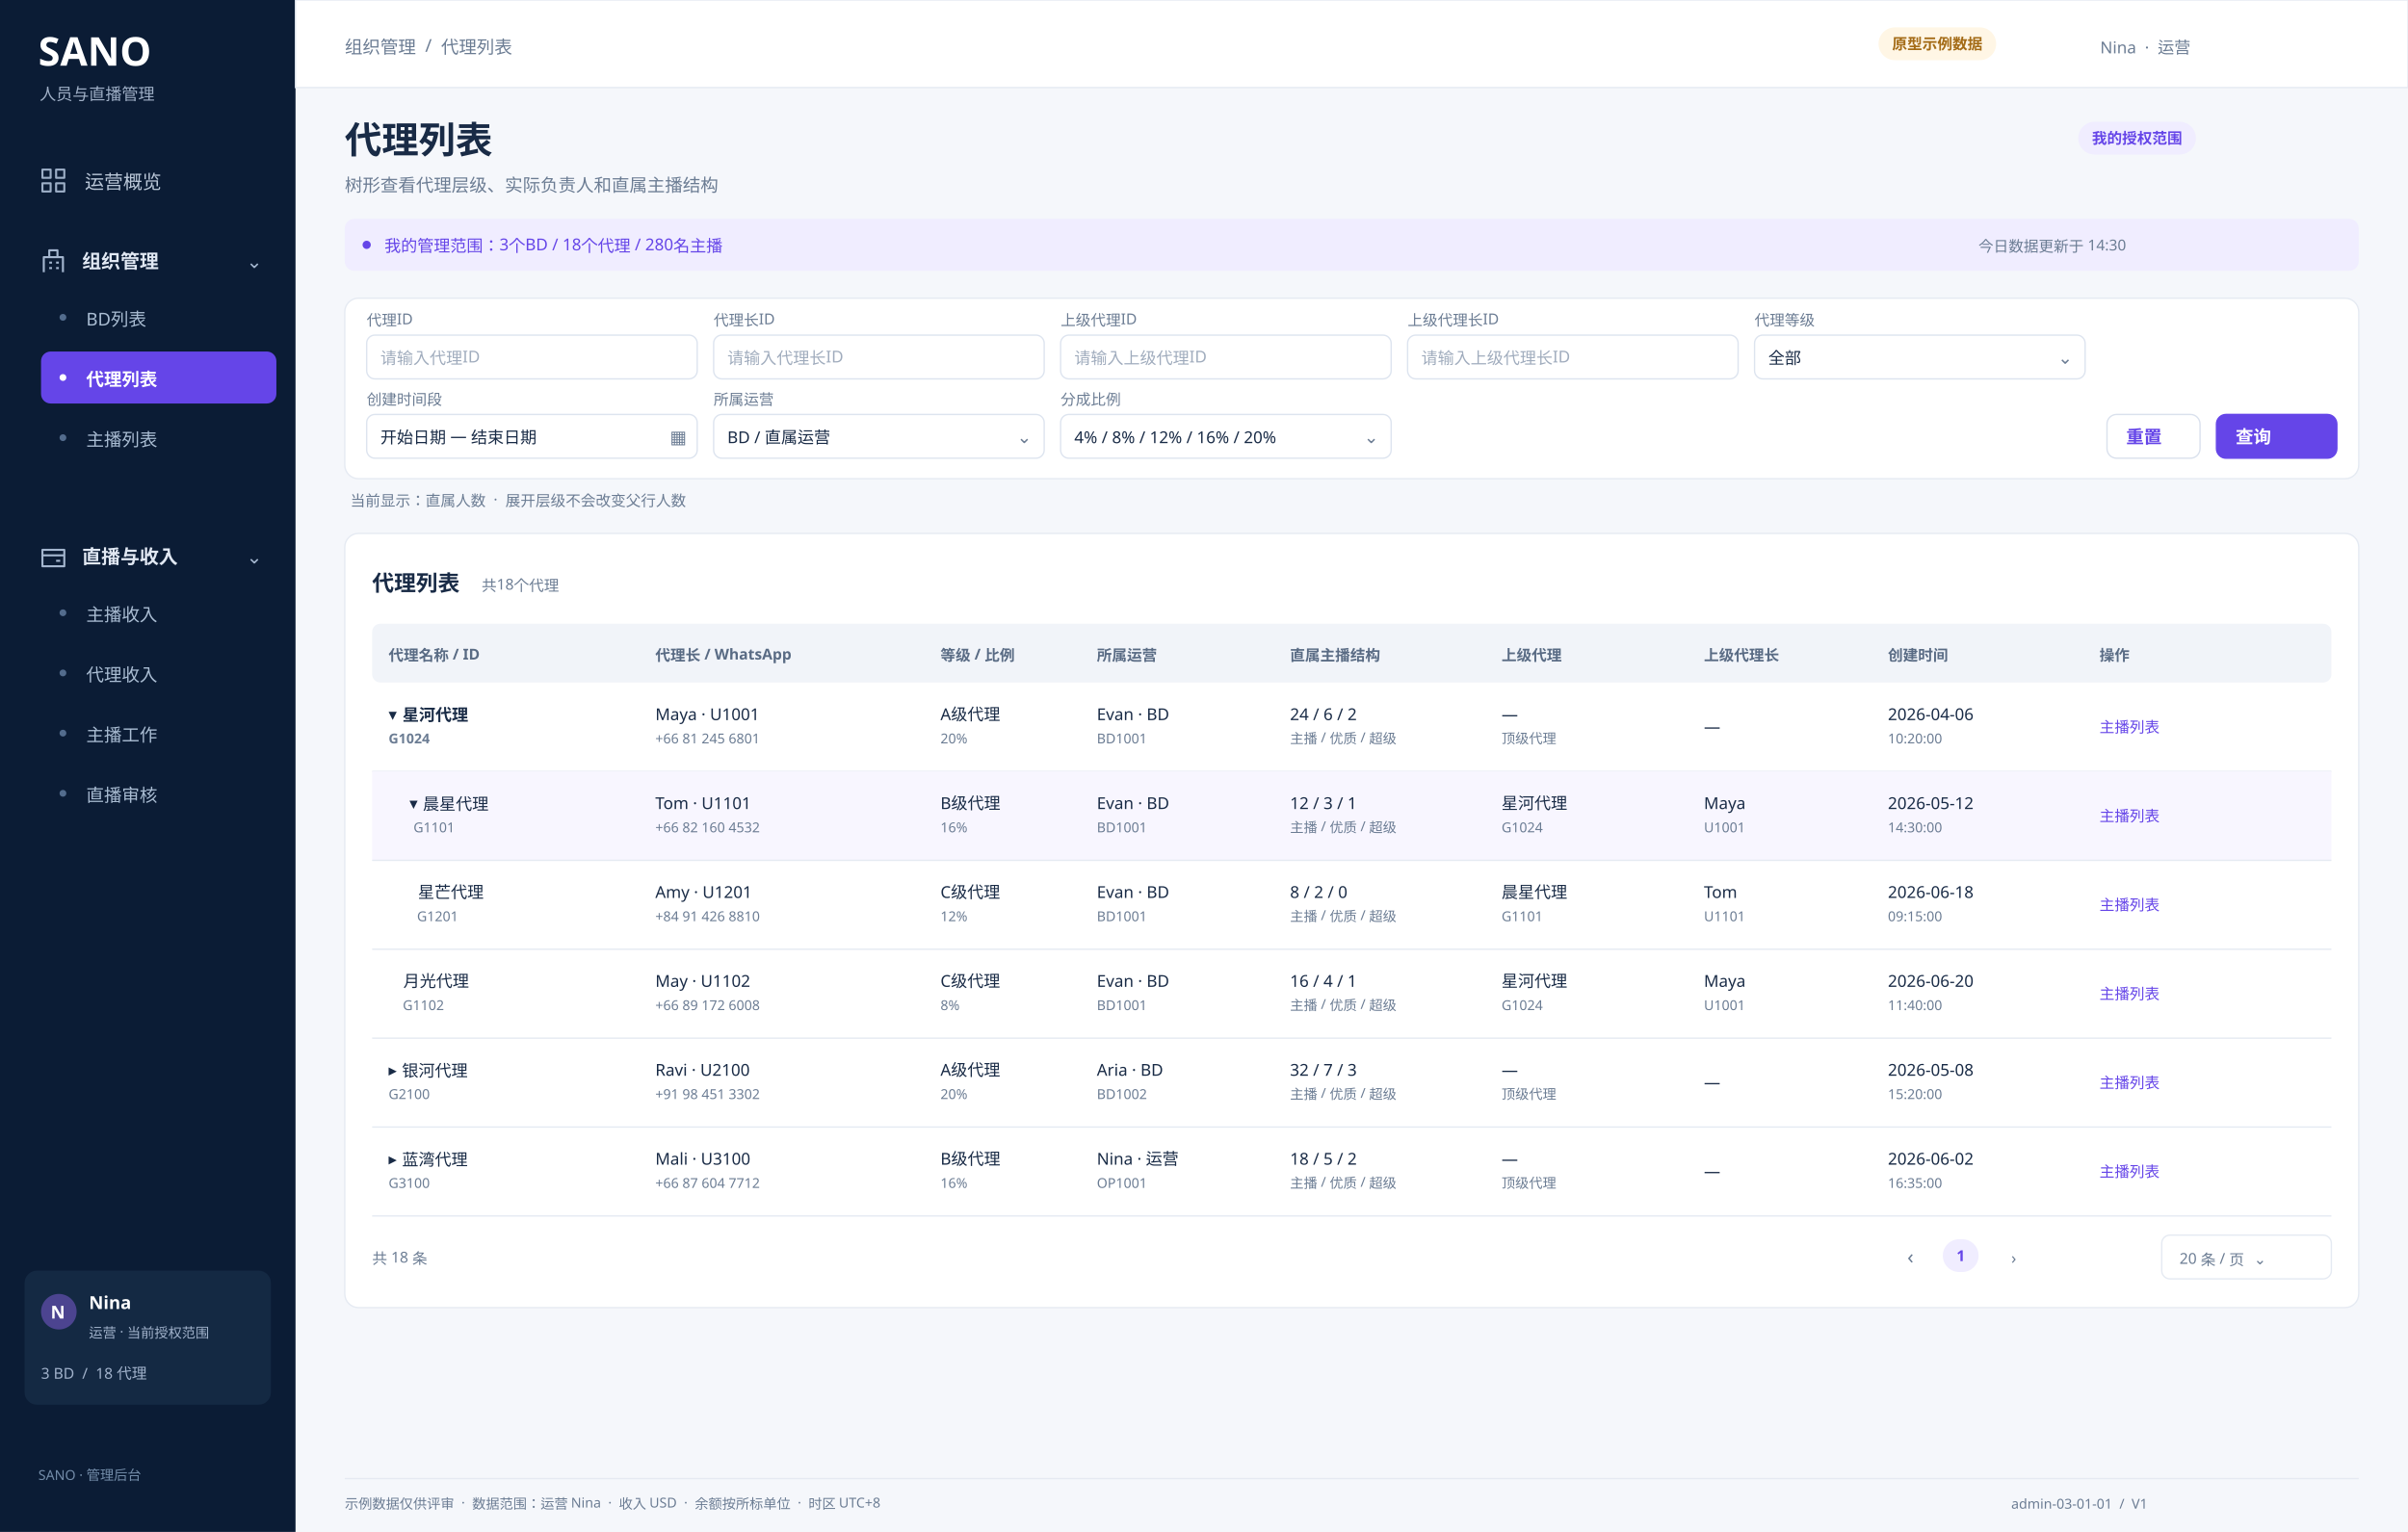
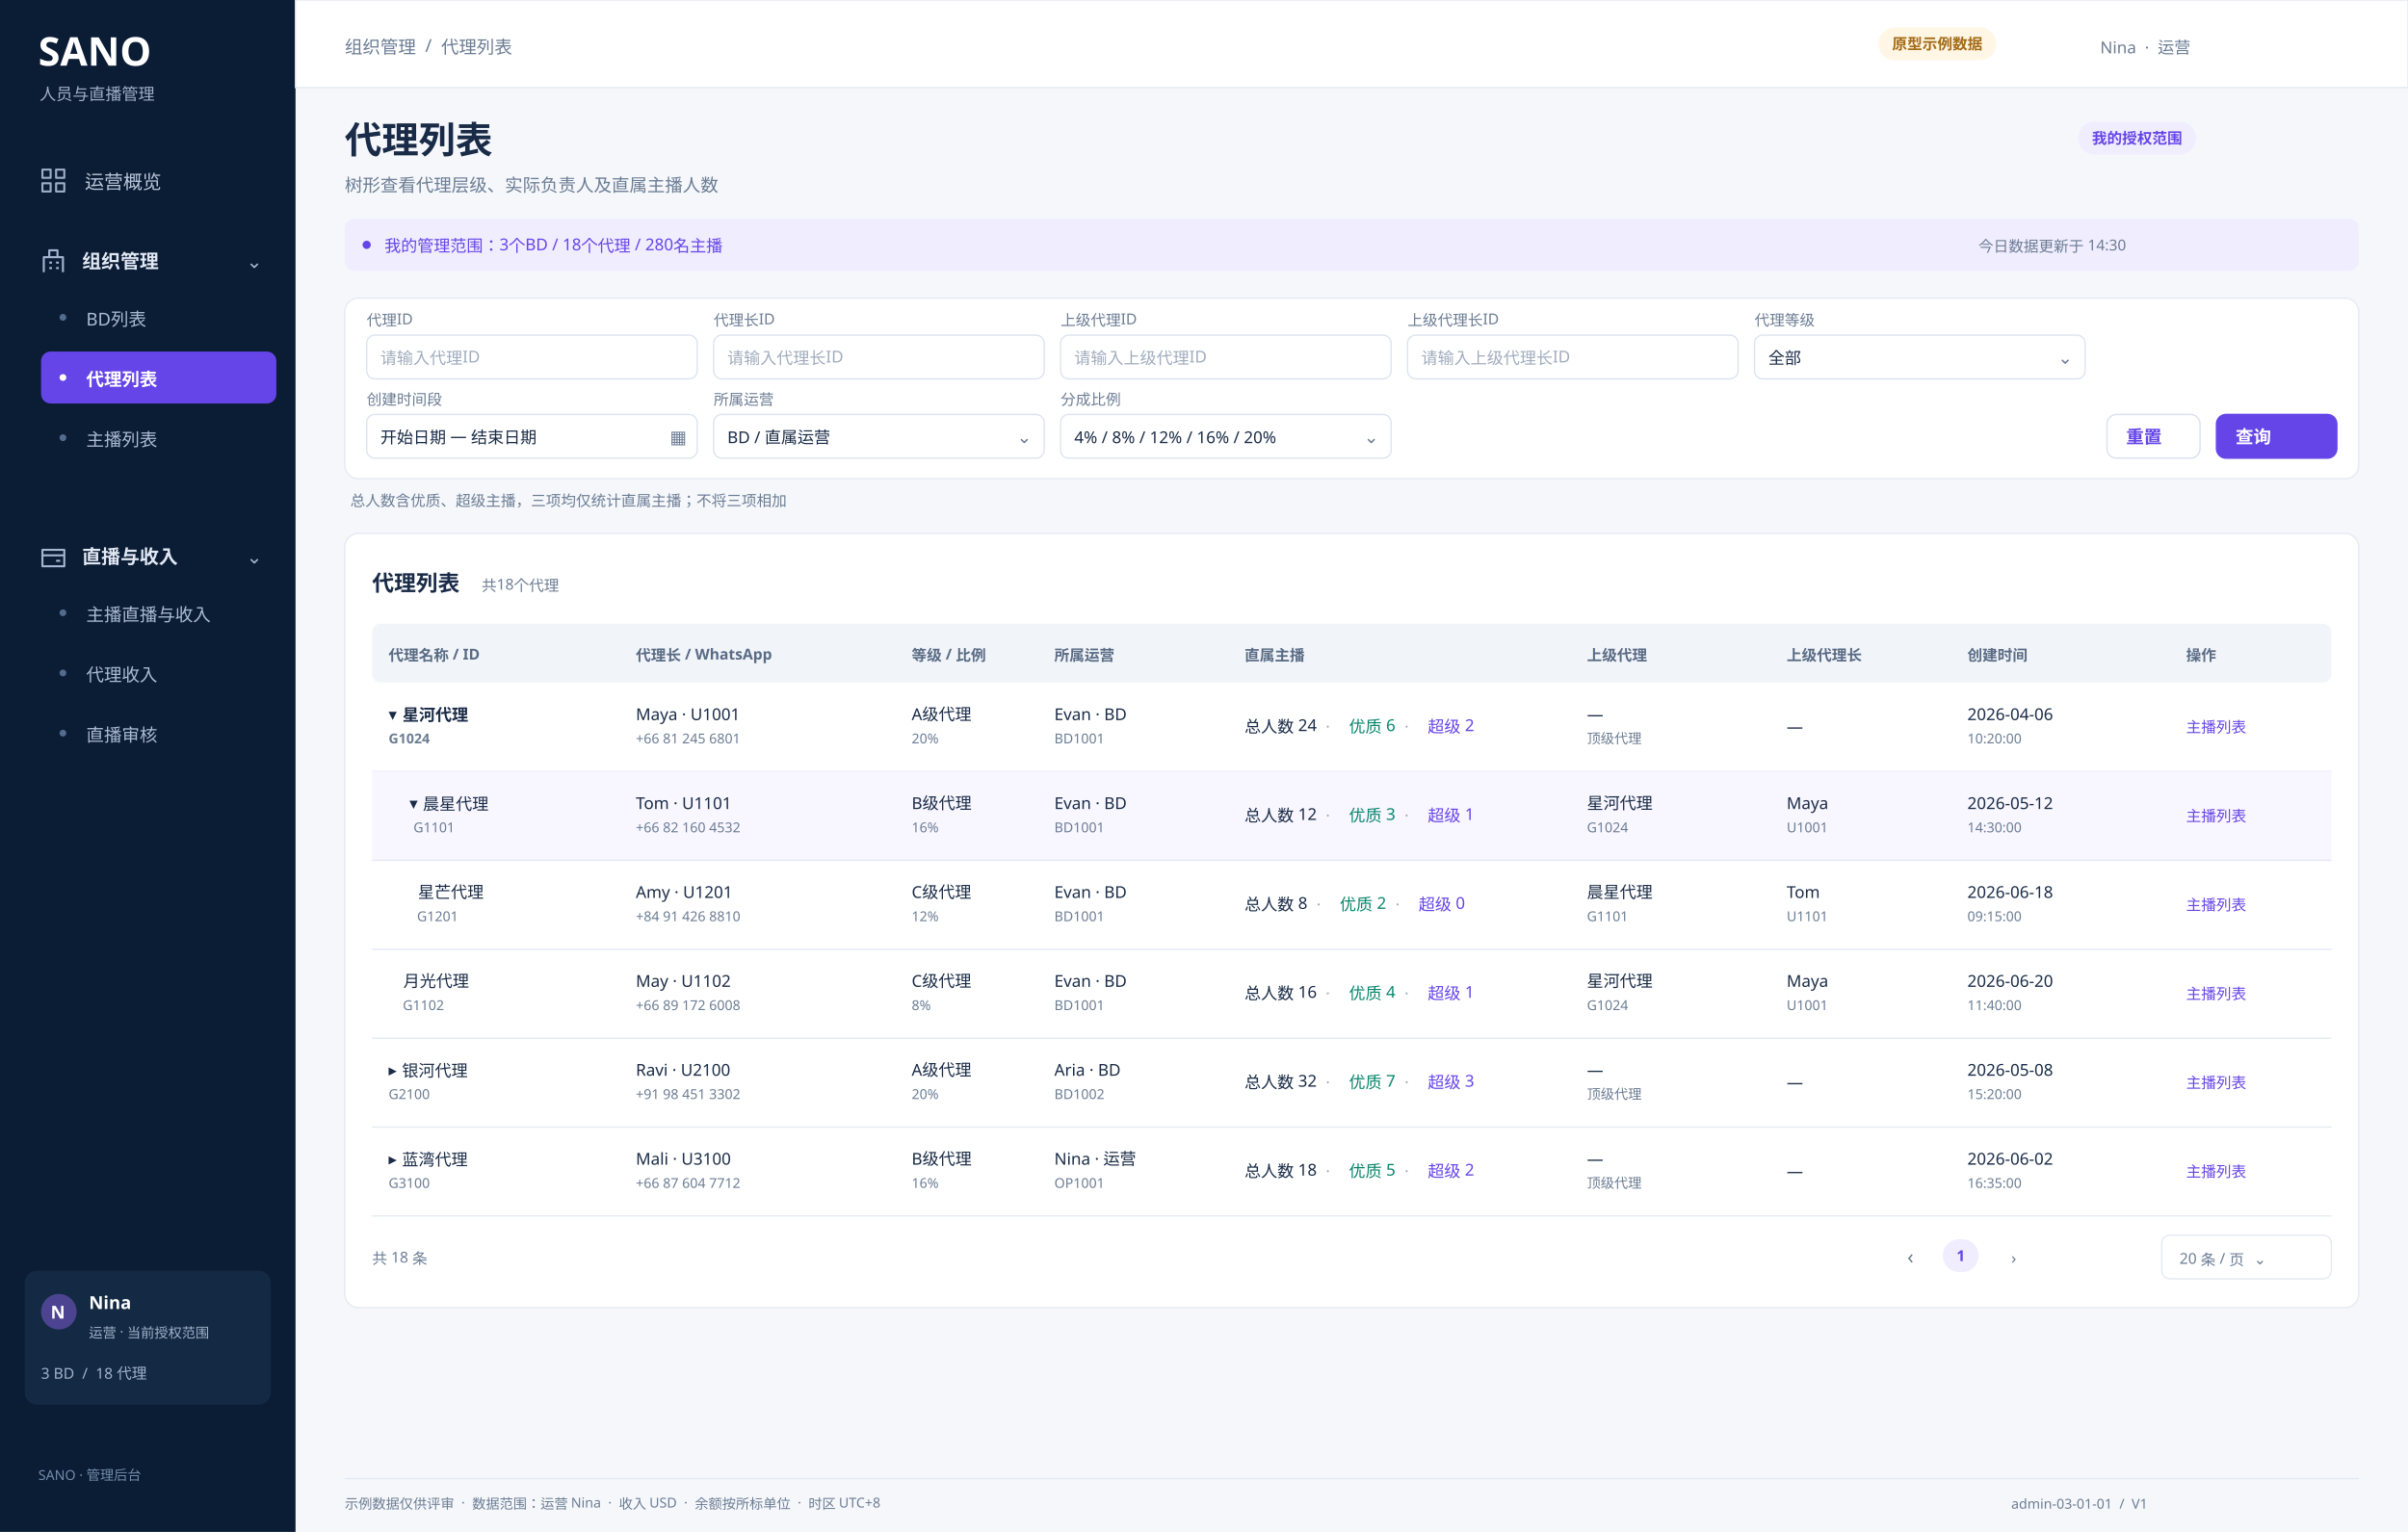
<svg xmlns="http://www.w3.org/2000/svg" width="1760" height="1120" viewBox="0 0 1760 1120">
  <style>text{font-family:"Microsoft YaHei","Segoe UI",sans-serif}a{cursor:pointer}</style>
  <rect x="0" y="0" width="1760" height="1120" rx="0" fill="#F5F7FB" stroke="none" />
  <rect x="0" y="0" width="216" height="1120" rx="0" fill="#0B1C35" stroke="none" />
  <text xml:space="preserve" x="28" y="48" font-size="29" fill="white" font-weight="750">SANO</text>
  <text xml:space="preserve" x="29" y="73" font-size="12" fill="#A0B0C7" font-weight="400">人员与直播管理</text>
  <a href="admin-01-01-01-我的运营概览.svg">
    <path d="M2 2h6v6H2z M12 2h6v6h-6z M2 12h6v6H2z M12 12h6v6h-6z" transform="translate(29,122)" fill="none" stroke="#9CAEC6" stroke-width="1.5" stroke-linejoin="round" />
    <text xml:space="preserve" x="62" y="138" font-size="14" fill="#BBC8D9" font-weight="400">运营概览</text>
  </a>
  <path d="M3 18V7h14v11 M7 7V2h6v5 M7 11h2 M12 11h2 M7 15h2 M12 15h2" transform="translate(29,181)" fill="none" stroke="#A4B6CF" stroke-width="1.5" stroke-linejoin="round" />
  <text xml:space="preserve" x="60" y="196" font-size="14" fill="#E1E8F3" font-weight="600">组织管理</text>
  <text xml:space="preserve" x="180" y="196" font-size="14" fill="#A4B6CF" font-weight="400">⌄</text>
  <a href="admin-02-01-01-BD列表.svg">
    <circle cx="46" cy="232" r="2.5" fill="#536C8D" />
    <text xml:space="preserve" x="63" y="238" font-size="13" fill="#AABDD3" font-weight="400">BD列表</text>
  </a>
  <a href="admin-03-01-01-代理树形列表.svg">
    <rect x="30" y="257" width="172" height="38" rx="7" fill="#6545E8" stroke="none" />
    <circle cx="46" cy="276" r="2.5" fill="white" />
    <text xml:space="preserve" x="63" y="282" font-size="13" fill="white" font-weight="600">代理列表</text>
  </a>
  <a href="admin-04-01-01-主播列表.svg">
    <circle cx="46" cy="320" r="2.5" fill="#536C8D" />
    <text xml:space="preserve" x="63" y="326" font-size="13" fill="#AABDD3" font-weight="400">主播列表</text>
  </a>
  <path d="M2 5h16v12H2z M2 9h16 M12 13h3" transform="translate(29,397)" fill="none" stroke="#A4B6CF" stroke-width="1.5" stroke-linejoin="round" />
  <text xml:space="preserve" x="60" y="412" font-size="14" fill="#E1E8F3" font-weight="600">直播与收入</text>
  <text xml:space="preserve" x="180" y="412" font-size="14" fill="#A4B6CF" font-weight="400">⌄</text>
-   <a href="admin-05-01-01-主播收入数据.svg">
+   <a href="admin-05-01-01-主播直播与收入.svg">
    <circle cx="46" cy="448" r="2.5" fill="#536C8D" />
-     <text xml:space="preserve" x="63" y="454" font-size="13" fill="#AABDD3" font-weight="400">主播收入</text>
+     <text xml:space="preserve" x="63" y="454" font-size="13" fill="#AABDD3" font-weight="400">主播直播与收入</text>
  </a>
  <a href="admin-06-01-01-代理收入数据.svg">
    <circle cx="46" cy="492" r="2.5" fill="#536C8D" />
    <text xml:space="preserve" x="63" y="498" font-size="13" fill="#AABDD3" font-weight="400">代理收入</text>
  </a>
-   <a href="admin-07-01-01-主播工作数据.svg">
+   <a href="admin-08-01-01-当前直播间列表.svg">
    <circle cx="46" cy="536" r="2.5" fill="#536C8D" />
-     <text xml:space="preserve" x="63" y="542" font-size="13" fill="#AABDD3" font-weight="400">主播工作</text>
-   </a>
-   <a href="admin-08-01-01-当前直播间列表.svg">
-     <circle cx="46" cy="580" r="2.5" fill="#536C8D" />
-     <text xml:space="preserve" x="63" y="586" font-size="13" fill="#AABDD3" font-weight="400">直播审核</text>
+     <text xml:space="preserve" x="63" y="542" font-size="13" fill="#AABDD3" font-weight="400">直播审核</text>
  </a>
  <rect x="18" y="929" width="180" height="98" rx="9" fill="#142943" stroke="none" />
  <circle cx="43" cy="959" r="13" fill="#4C4490" />
  <text xml:space="preserve" x="37" y="964" font-size="13" fill="white" font-weight="600">N</text>
  <text xml:space="preserve" x="65" y="957" font-size="13" fill="white" font-weight="600">Nina</text>
  <text xml:space="preserve" x="65" y="978" font-size="10" fill="#A1B2CB" font-weight="400">运营 · 当前授权范围</text>
  <text xml:space="preserve" x="30" y="1008" font-size="11" fill="#A1B2CB" font-weight="400">3 BD  /  18 代理</text>
  <text xml:space="preserve" x="28" y="1082" font-size="10" fill="#738CA9" font-weight="400">SANO · 管理后台</text>
  <rect x="216" y="0" width="1544" height="64" rx="0" fill="white" stroke="#E5EAF2" />
  <text xml:space="preserve" x="252" y="39" font-size="13" fill="#6B7C93" font-weight="400">组织管理  /  代理列表</text>
  <rect x="1373" y="20" width="86" height="24" rx="12" fill="#FFF6E5" stroke="none" />
  <text xml:space="preserve" x="1383" y="36" font-size="11" fill="#A46B16" font-weight="550">原型示例数据</text>
  <text xml:space="preserve" x="1535" y="39" font-size="12" fill="#6B7C93" font-weight="400">Nina  ·  运营</text>
  <text xml:space="preserve" x="252" y="112" font-size="27" fill="#192B46" font-weight="700">代理列表</text>
-   <text xml:space="preserve" x="252" y="140" font-size="13" fill="#6B7C93" font-weight="400">树形查看代理层级、实际负责人和直属主播结构</text>
+   <text xml:space="preserve" x="252" y="140" font-size="13" fill="#6B7C93" font-weight="400">树形查看代理层级、实际负责人及直属主播人数</text>
  <rect x="1519" y="89" width="86" height="24" rx="12" fill="#F0EDFF" stroke="none" />
  <text xml:space="preserve" x="1529" y="105" font-size="11" fill="#6545E8" font-weight="550">我的授权范围</text>
  <path d="M252 1081H1724" transform="" stroke="#E5EAF2" fill="none" />
  <text xml:space="preserve" x="252" y="1103" font-size="10" fill="#6B7C93" font-weight="400">示例数据仅供评审  ·  数据范围：运营 Nina  ·  收入 USD  ·  余额按所标单位  ·  时区 UTC+8</text>
  <text xml:space="preserve" x="1470" y="1103" font-size="10" fill="#6B7C93" font-weight="400">admin-03-01-01  /  V1</text>
  <rect x="252" y="160" width="1472" height="38" rx="7" fill="#F0EDFF" stroke="none" />
  <circle cx="268" cy="179" r="3" fill="#6545E8" />
  <text xml:space="preserve" x="281" y="184" font-size="12" fill="#6545E8" font-weight="400">我的管理范围：3个BD / 18个代理 / 280名主播</text>
  <text xml:space="preserve" x="1446" y="184" font-size="11" fill="#6B7C93" font-weight="400">今日数据更新于 14:30</text>
  <rect x="252" y="218" width="1472" height="132" rx="10" fill="white" stroke="#E5EAF2" />
  <text xml:space="preserve" x="268" y="238" font-size="11" fill="#6B7C93" font-weight="500">代理ID</text>
  <rect x="268" y="245" width="241.6" height="32" rx="6" fill="white" stroke="#DDE4EF" />
  <text xml:space="preserve" x="278" y="266" font-size="12" fill="#A0ACBD" font-weight="400">请输入代理ID</text>
  <text xml:space="preserve" x="521.6" y="238" font-size="11" fill="#6B7C93" font-weight="500">代理长ID</text>
  <rect x="521.6" y="245" width="241.6" height="32" rx="6" fill="white" stroke="#DDE4EF" />
  <text xml:space="preserve" x="531.6" y="266" font-size="12" fill="#A0ACBD" font-weight="400">请输入代理长ID</text>
  <text xml:space="preserve" x="775.2" y="238" font-size="11" fill="#6B7C93" font-weight="500">上级代理ID</text>
  <rect x="775.2" y="245" width="241.6" height="32" rx="6" fill="white" stroke="#DDE4EF" />
  <text xml:space="preserve" x="785.2" y="266" font-size="12" fill="#A0ACBD" font-weight="400">请输入上级代理ID</text>
  <text xml:space="preserve" x="1028.8" y="238" font-size="11" fill="#6B7C93" font-weight="500">上级代理长ID</text>
  <rect x="1028.8" y="245" width="241.6" height="32" rx="6" fill="white" stroke="#DDE4EF" />
  <text xml:space="preserve" x="1038.8" y="266" font-size="12" fill="#A0ACBD" font-weight="400">请输入上级代理长ID</text>
  <text xml:space="preserve" x="1282.4" y="238" font-size="11" fill="#6B7C93" font-weight="500">代理等级</text>
  <rect x="1282.4" y="245" width="241.6" height="32" rx="6" fill="white" stroke="#DDE4EF" />
  <text xml:space="preserve" x="1292.4" y="266" font-size="12" fill="#192B46" font-weight="400">全部</text>
  <text xml:space="preserve" x="1504" y="266" font-size="13" fill="#6B7C93" font-weight="400">⌄</text>
  <text xml:space="preserve" x="268" y="296" font-size="11" fill="#6B7C93" font-weight="500">创建时间段</text>
  <rect x="268" y="303" width="241.6" height="32" rx="6" fill="white" stroke="#DDE4EF" />
  <text xml:space="preserve" x="278" y="324" font-size="12" fill="#192B46" font-weight="400">开始日期 — 结束日期</text>
  <text xml:space="preserve" x="489.6" y="324" font-size="13" fill="#6B7C93" font-weight="400">▦</text>
  <text xml:space="preserve" x="521.6" y="296" font-size="11" fill="#6B7C93" font-weight="500">所属运营</text>
  <rect x="521.6" y="303" width="241.6" height="32" rx="6" fill="white" stroke="#DDE4EF" />
  <text xml:space="preserve" x="531.6" y="324" font-size="12" fill="#192B46" font-weight="400">BD / 直属运营</text>
  <text xml:space="preserve" x="743.2" y="324" font-size="13" fill="#6B7C93" font-weight="400">⌄</text>
  <text xml:space="preserve" x="775.2" y="296" font-size="11" fill="#6B7C93" font-weight="500">分成比例</text>
  <rect x="775.2" y="303" width="241.6" height="32" rx="6" fill="white" stroke="#DDE4EF" />
  <text xml:space="preserve" x="785.2" y="324" font-size="12" fill="#192B46" font-weight="400">4% / 8% / 12% / 16% / 20%</text>
  <text xml:space="preserve" x="996.8" y="324" font-size="13" fill="#6B7C93" font-weight="400">⌄</text>
  <rect x="1540" y="303" width="68" height="32" rx="7" fill="white" stroke="#DAE1ED" />
  <text xml:space="preserve" x="1554" y="324" font-size="13" fill="#6545E8" font-weight="550">重置</text>
  <rect x="1620" y="303" width="88" height="32" rx="7" fill="#6545E8" stroke="#6545E8" />
  <text xml:space="preserve" x="1634" y="324" font-size="13" fill="white" font-weight="550">查询</text>
-   <text xml:space="preserve" x="256" y="370" font-size="11" fill="#6B7C93" font-weight="400">当前显示：直属人数  ·  展开层级不会改变父行人数</text>
+   <text xml:space="preserve" x="256" y="370" font-size="11" fill="#6B7C93" font-weight="400">总人数含优质、超级主播，三项均仅统计直属主播；不将三项相加</text>
  <rect x="252" y="390" width="1472" height="566" rx="10" fill="white" stroke="#E5EAF2" />
  <text xml:space="preserve" x="272" y="432" font-size="16" fill="#192B46" font-weight="650">代理列表</text>
  <text xml:space="preserve" x="352" y="432" font-size="11" fill="#6B7C93" font-weight="400">共18个代理</text>
  <rect x="272" y="456" width="1432" height="43" rx="6" fill="#F1F4F9" stroke="none" />
  <text xml:space="preserve" x="284" y="483" font-size="11" fill="#596B84" font-weight="600">代理名称 / ID</text>
-   <text xml:space="preserve" x="478.967" y="483" font-size="11" fill="#596B84" font-weight="600">代理长 / WhatsApp</text>
-   <text xml:space="preserve" x="687.38" y="483" font-size="11" fill="#596B84" font-weight="600">等级 / 比例</text>
-   <text xml:space="preserve" x="801.671" y="483" font-size="11" fill="#596B84" font-weight="600">所属运营</text>
-   <text xml:space="preserve" x="942.854" y="483" font-size="11" fill="#596B84" font-weight="600">直属主播结构</text>
-   <text xml:space="preserve" x="1097.484" y="483" font-size="11" fill="#596B84" font-weight="600">上级代理</text>
-   <text xml:space="preserve" x="1245.39" y="483" font-size="11" fill="#596B84" font-weight="600">上级代理长</text>
-   <text xml:space="preserve" x="1379.85" y="483" font-size="11" fill="#596B84" font-weight="600">创建时间</text>
-   <text xml:space="preserve" x="1534.479" y="483" font-size="11" fill="#596B84" font-weight="600">操作</text>
+   <text xml:space="preserve" x="464.738" y="483" font-size="11" fill="#596B84" font-weight="600">代理长 / WhatsApp</text>
+   <text xml:space="preserve" x="666.33" y="483" font-size="11" fill="#596B84" font-weight="600">等级 / 比例</text>
+   <text xml:space="preserve" x="770.602" y="483" font-size="11" fill="#596B84" font-weight="600">所属运营</text>
+   <text xml:space="preserve" x="909.631" y="483" font-size="11" fill="#596B84" font-weight="600">直属主播</text>
+   <text xml:space="preserve" x="1159.883" y="483" font-size="11" fill="#596B84" font-weight="600">上级代理</text>
+   <text xml:space="preserve" x="1305.864" y="483" font-size="11" fill="#596B84" font-weight="600">上级代理长</text>
+   <text xml:space="preserve" x="1437.942" y="483" font-size="11" fill="#596B84" font-weight="600">创建时间</text>
+   <text xml:space="preserve" x="1597.825" y="483" font-size="11" fill="#596B84" font-weight="600">操作</text>
  <path d="M272 564H1704" transform="" stroke="#E5EAF2" fill="none" />
  <a href="admin-06-01-01-代理收入数据.svg">
    <text xml:space="preserve" x="284" y="526.5" font-size="12" fill="#192B46" font-weight="600">▾ 星河代理</text>
    <text xml:space="preserve" x="284" y="543.5" font-size="10" fill="#6B7C93" font-weight="600">G1024</text>
  </a>
-   <text xml:space="preserve" x="478.967" y="526.5" font-size="12" fill="#192B46" font-weight="400">Maya · U1001</text>
-   <text xml:space="preserve" x="478.967" y="543.5" font-size="10" fill="#6B7C93" font-weight="400">+66 81 245 6801</text>
-   <text xml:space="preserve" x="687.38" y="526.5" font-size="12" fill="#192B46" font-weight="400">A级代理</text>
-   <text xml:space="preserve" x="687.38" y="543.5" font-size="10" fill="#6B7C93" font-weight="400">20%</text>
-   <text xml:space="preserve" x="801.671" y="526.5" font-size="12" fill="#192B46" font-weight="400">Evan · BD</text>
-   <text xml:space="preserve" x="801.671" y="543.5" font-size="10" fill="#6B7C93" font-weight="400">BD1001</text>
-   <text xml:space="preserve" x="942.854" y="526.5" font-size="12" fill="#192B46" font-weight="400">24 / 6 / 2</text>
-   <text xml:space="preserve" x="942.854" y="543.5" font-size="10" fill="#6B7C93" font-weight="400">主播 / 优质 / 超级</text>
-   <text xml:space="preserve" x="1097.484" y="526.5" font-size="12" fill="#192B46" font-weight="400">—</text>
-   <text xml:space="preserve" x="1097.484" y="543.5" font-size="10" fill="#6B7C93" font-weight="400">顶级代理</text>
-   <text xml:space="preserve" x="1245.39" y="535.5" font-size="12" fill="#192B46" font-weight="400">—</text>
-   <text xml:space="preserve" x="1379.85" y="526.5" font-size="12" fill="#192B46" font-weight="400">2026-04-06</text>
-   <text xml:space="preserve" x="1379.85" y="543.5" font-size="10" fill="#6B7C93" font-weight="400">10:20:00</text>
-   <a href="admin-04-01-01-主播列表.svg">
-     <text xml:space="preserve" x="1534.479" y="535.5" font-size="11" fill="#6545E8" font-weight="400">主播列表</text>
+   <text xml:space="preserve" x="464.738" y="526.5" font-size="12" fill="#192B46" font-weight="400">Maya · U1001</text>
+   <text xml:space="preserve" x="464.738" y="543.5" font-size="10" fill="#6B7C93" font-weight="400">+66 81 245 6801</text>
+   <text xml:space="preserve" x="666.33" y="526.5" font-size="12" fill="#192B46" font-weight="400">A级代理</text>
+   <text xml:space="preserve" x="666.33" y="543.5" font-size="10" fill="#6B7C93" font-weight="400">20%</text>
+   <text xml:space="preserve" x="770.602" y="526.5" font-size="12" fill="#192B46" font-weight="400">Evan · BD</text>
+   <text xml:space="preserve" x="770.602" y="543.5" font-size="10" fill="#6B7C93" font-weight="400">BD1001</text>
+   <text xml:space="preserve" x="909.631" y="535.5" font-size="12" fill="#192B46" font-weight="400">总人数 24</text>
+   <text xml:space="preserve" x="965.791" y="535.5" font-size="12" fill="#A2ADBD" font-weight="400"> · </text>
+   <text xml:space="preserve" x="985.951" y="535.5" font-size="12" fill="#07866C" font-weight="400">优质 6</text>
+   <text xml:space="preserve" x="1023.391" y="535.5" font-size="12" fill="#A2ADBD" font-weight="400"> · </text>
+   <text xml:space="preserve" x="1043.551" y="535.5" font-size="12" fill="#6545E8" font-weight="400">超级 2</text>
+   <text xml:space="preserve" x="1159.883" y="526.5" font-size="12" fill="#192B46" font-weight="400">—</text>
+   <text xml:space="preserve" x="1159.883" y="543.5" font-size="10" fill="#6B7C93" font-weight="400">顶级代理</text>
+   <text xml:space="preserve" x="1305.864" y="535.5" font-size="12" fill="#192B46" font-weight="400">—</text>
+   <text xml:space="preserve" x="1437.942" y="526.5" font-size="12" fill="#192B46" font-weight="400">2026-04-06</text>
+   <text xml:space="preserve" x="1437.942" y="543.5" font-size="10" fill="#6B7C93" font-weight="400">10:20:00</text>
+   <a href="admin-04-01-01-主播列表.svg">
+     <text xml:space="preserve" x="1597.825" y="535.5" font-size="11" fill="#6545E8" font-weight="400">主播列表</text>
  </a>
  <rect x="272" y="564" width="1432" height="65" rx="0" fill="#F8F6FF" stroke="none" />
  <path d="M272 629H1704" transform="" stroke="#E5EAF2" fill="none" />
  <a href="admin-06-01-01-代理收入数据.svg">
    <text xml:space="preserve" x="284" y="591.5" font-size="12" fill="#192B46" font-weight="400">    ▾ 晨星代理</text>
    <text xml:space="preserve" x="284" y="608.5" font-size="10" fill="#6B7C93" font-weight="400">       G1101</text>
  </a>
-   <text xml:space="preserve" x="478.967" y="591.5" font-size="12" fill="#192B46" font-weight="400">Tom · U1101</text>
-   <text xml:space="preserve" x="478.967" y="608.5" font-size="10" fill="#6B7C93" font-weight="400">+66 82 160 4532</text>
-   <text xml:space="preserve" x="687.38" y="591.5" font-size="12" fill="#192B46" font-weight="400">B级代理</text>
-   <text xml:space="preserve" x="687.38" y="608.5" font-size="10" fill="#6B7C93" font-weight="400">16%</text>
-   <text xml:space="preserve" x="801.671" y="591.5" font-size="12" fill="#192B46" font-weight="400">Evan · BD</text>
-   <text xml:space="preserve" x="801.671" y="608.5" font-size="10" fill="#6B7C93" font-weight="400">BD1001</text>
-   <text xml:space="preserve" x="942.854" y="591.5" font-size="12" fill="#192B46" font-weight="400">12 / 3 / 1</text>
-   <text xml:space="preserve" x="942.854" y="608.5" font-size="10" fill="#6B7C93" font-weight="400">主播 / 优质 / 超级</text>
-   <text xml:space="preserve" x="1097.484" y="591.5" font-size="12" fill="#192B46" font-weight="400">星河代理</text>
-   <text xml:space="preserve" x="1097.484" y="608.5" font-size="10" fill="#6B7C93" font-weight="400">G1024</text>
-   <text xml:space="preserve" x="1245.39" y="591.5" font-size="12" fill="#192B46" font-weight="400">Maya</text>
-   <text xml:space="preserve" x="1245.39" y="608.5" font-size="10" fill="#6B7C93" font-weight="400">U1001</text>
-   <text xml:space="preserve" x="1379.85" y="591.5" font-size="12" fill="#192B46" font-weight="400">2026-05-12</text>
-   <text xml:space="preserve" x="1379.85" y="608.5" font-size="10" fill="#6B7C93" font-weight="400">14:30:00</text>
-   <a href="admin-04-01-01-主播列表.svg">
-     <text xml:space="preserve" x="1534.479" y="600.5" font-size="11" fill="#6545E8" font-weight="400">主播列表</text>
+   <text xml:space="preserve" x="464.738" y="591.5" font-size="12" fill="#192B46" font-weight="400">Tom · U1101</text>
+   <text xml:space="preserve" x="464.738" y="608.5" font-size="10" fill="#6B7C93" font-weight="400">+66 82 160 4532</text>
+   <text xml:space="preserve" x="666.33" y="591.5" font-size="12" fill="#192B46" font-weight="400">B级代理</text>
+   <text xml:space="preserve" x="666.33" y="608.5" font-size="10" fill="#6B7C93" font-weight="400">16%</text>
+   <text xml:space="preserve" x="770.602" y="591.5" font-size="12" fill="#192B46" font-weight="400">Evan · BD</text>
+   <text xml:space="preserve" x="770.602" y="608.5" font-size="10" fill="#6B7C93" font-weight="400">BD1001</text>
+   <text xml:space="preserve" x="909.631" y="600.5" font-size="12" fill="#192B46" font-weight="400">总人数 12</text>
+   <text xml:space="preserve" x="965.791" y="600.5" font-size="12" fill="#A2ADBD" font-weight="400"> · </text>
+   <text xml:space="preserve" x="985.951" y="600.5" font-size="12" fill="#07866C" font-weight="400">优质 3</text>
+   <text xml:space="preserve" x="1023.391" y="600.5" font-size="12" fill="#A2ADBD" font-weight="400"> · </text>
+   <text xml:space="preserve" x="1043.551" y="600.5" font-size="12" fill="#6545E8" font-weight="400">超级 1</text>
+   <text xml:space="preserve" x="1159.883" y="591.5" font-size="12" fill="#192B46" font-weight="400">星河代理</text>
+   <text xml:space="preserve" x="1159.883" y="608.5" font-size="10" fill="#6B7C93" font-weight="400">G1024</text>
+   <text xml:space="preserve" x="1305.864" y="591.5" font-size="12" fill="#192B46" font-weight="400">Maya</text>
+   <text xml:space="preserve" x="1305.864" y="608.5" font-size="10" fill="#6B7C93" font-weight="400">U1001</text>
+   <text xml:space="preserve" x="1437.942" y="591.5" font-size="12" fill="#192B46" font-weight="400">2026-05-12</text>
+   <text xml:space="preserve" x="1437.942" y="608.5" font-size="10" fill="#6B7C93" font-weight="400">14:30:00</text>
+   <a href="admin-04-01-01-主播列表.svg">
+     <text xml:space="preserve" x="1597.825" y="600.5" font-size="11" fill="#6545E8" font-weight="400">主播列表</text>
  </a>
  <path d="M272 694H1704" transform="" stroke="#E5EAF2" fill="none" />
  <a href="admin-06-01-01-代理收入数据.svg">
    <text xml:space="preserve" x="284" y="656.5" font-size="12" fill="#192B46" font-weight="400">        星芒代理</text>
    <text xml:space="preserve" x="284" y="673.5" font-size="10" fill="#6B7C93" font-weight="400">        G1201</text>
  </a>
-   <text xml:space="preserve" x="478.967" y="656.5" font-size="12" fill="#192B46" font-weight="400">Amy · U1201</text>
-   <text xml:space="preserve" x="478.967" y="673.5" font-size="10" fill="#6B7C93" font-weight="400">+84 91 426 8810</text>
-   <text xml:space="preserve" x="687.38" y="656.5" font-size="12" fill="#192B46" font-weight="400">C级代理</text>
-   <text xml:space="preserve" x="687.38" y="673.5" font-size="10" fill="#6B7C93" font-weight="400">12%</text>
-   <text xml:space="preserve" x="801.671" y="656.5" font-size="12" fill="#192B46" font-weight="400">Evan · BD</text>
-   <text xml:space="preserve" x="801.671" y="673.5" font-size="10" fill="#6B7C93" font-weight="400">BD1001</text>
-   <text xml:space="preserve" x="942.854" y="656.5" font-size="12" fill="#192B46" font-weight="400">8 / 2 / 0</text>
-   <text xml:space="preserve" x="942.854" y="673.5" font-size="10" fill="#6B7C93" font-weight="400">主播 / 优质 / 超级</text>
-   <text xml:space="preserve" x="1097.484" y="656.5" font-size="12" fill="#192B46" font-weight="400">晨星代理</text>
-   <text xml:space="preserve" x="1097.484" y="673.5" font-size="10" fill="#6B7C93" font-weight="400">G1101</text>
-   <text xml:space="preserve" x="1245.39" y="656.5" font-size="12" fill="#192B46" font-weight="400">Tom</text>
-   <text xml:space="preserve" x="1245.39" y="673.5" font-size="10" fill="#6B7C93" font-weight="400">U1101</text>
-   <text xml:space="preserve" x="1379.85" y="656.5" font-size="12" fill="#192B46" font-weight="400">2026-06-18</text>
-   <text xml:space="preserve" x="1379.85" y="673.5" font-size="10" fill="#6B7C93" font-weight="400">09:15:00</text>
-   <a href="admin-04-01-01-主播列表.svg">
-     <text xml:space="preserve" x="1534.479" y="665.5" font-size="11" fill="#6545E8" font-weight="400">主播列表</text>
+   <text xml:space="preserve" x="464.738" y="656.5" font-size="12" fill="#192B46" font-weight="400">Amy · U1201</text>
+   <text xml:space="preserve" x="464.738" y="673.5" font-size="10" fill="#6B7C93" font-weight="400">+84 91 426 8810</text>
+   <text xml:space="preserve" x="666.33" y="656.5" font-size="12" fill="#192B46" font-weight="400">C级代理</text>
+   <text xml:space="preserve" x="666.33" y="673.5" font-size="10" fill="#6B7C93" font-weight="400">12%</text>
+   <text xml:space="preserve" x="770.602" y="656.5" font-size="12" fill="#192B46" font-weight="400">Evan · BD</text>
+   <text xml:space="preserve" x="770.602" y="673.5" font-size="10" fill="#6B7C93" font-weight="400">BD1001</text>
+   <text xml:space="preserve" x="909.631" y="665.5" font-size="12" fill="#192B46" font-weight="400">总人数 8</text>
+   <text xml:space="preserve" x="959.071" y="665.5" font-size="12" fill="#A2ADBD" font-weight="400"> · </text>
+   <text xml:space="preserve" x="979.231" y="665.5" font-size="12" fill="#07866C" font-weight="400">优质 2</text>
+   <text xml:space="preserve" x="1016.671" y="665.5" font-size="12" fill="#A2ADBD" font-weight="400"> · </text>
+   <text xml:space="preserve" x="1036.831" y="665.5" font-size="12" fill="#6545E8" font-weight="400">超级 0</text>
+   <text xml:space="preserve" x="1159.883" y="656.5" font-size="12" fill="#192B46" font-weight="400">晨星代理</text>
+   <text xml:space="preserve" x="1159.883" y="673.5" font-size="10" fill="#6B7C93" font-weight="400">G1101</text>
+   <text xml:space="preserve" x="1305.864" y="656.5" font-size="12" fill="#192B46" font-weight="400">Tom</text>
+   <text xml:space="preserve" x="1305.864" y="673.5" font-size="10" fill="#6B7C93" font-weight="400">U1101</text>
+   <text xml:space="preserve" x="1437.942" y="656.5" font-size="12" fill="#192B46" font-weight="400">2026-06-18</text>
+   <text xml:space="preserve" x="1437.942" y="673.5" font-size="10" fill="#6B7C93" font-weight="400">09:15:00</text>
+   <a href="admin-04-01-01-主播列表.svg">
+     <text xml:space="preserve" x="1597.825" y="665.5" font-size="11" fill="#6545E8" font-weight="400">主播列表</text>
  </a>
  <path d="M272 759H1704" transform="" stroke="#E5EAF2" fill="none" />
  <a href="admin-06-01-01-代理收入数据.svg">
    <text xml:space="preserve" x="284" y="721.5" font-size="12" fill="#192B46" font-weight="400">    月光代理</text>
    <text xml:space="preserve" x="284" y="738.5" font-size="10" fill="#6B7C93" font-weight="400">    G1102</text>
  </a>
-   <text xml:space="preserve" x="478.967" y="721.5" font-size="12" fill="#192B46" font-weight="400">May · U1102</text>
-   <text xml:space="preserve" x="478.967" y="738.5" font-size="10" fill="#6B7C93" font-weight="400">+66 89 172 6008</text>
-   <text xml:space="preserve" x="687.38" y="721.5" font-size="12" fill="#192B46" font-weight="400">C级代理</text>
-   <text xml:space="preserve" x="687.38" y="738.5" font-size="10" fill="#6B7C93" font-weight="400">8%</text>
-   <text xml:space="preserve" x="801.671" y="721.5" font-size="12" fill="#192B46" font-weight="400">Evan · BD</text>
-   <text xml:space="preserve" x="801.671" y="738.5" font-size="10" fill="#6B7C93" font-weight="400">BD1001</text>
-   <text xml:space="preserve" x="942.854" y="721.5" font-size="12" fill="#192B46" font-weight="400">16 / 4 / 1</text>
-   <text xml:space="preserve" x="942.854" y="738.5" font-size="10" fill="#6B7C93" font-weight="400">主播 / 优质 / 超级</text>
-   <text xml:space="preserve" x="1097.484" y="721.5" font-size="12" fill="#192B46" font-weight="400">星河代理</text>
-   <text xml:space="preserve" x="1097.484" y="738.5" font-size="10" fill="#6B7C93" font-weight="400">G1024</text>
-   <text xml:space="preserve" x="1245.39" y="721.5" font-size="12" fill="#192B46" font-weight="400">Maya</text>
-   <text xml:space="preserve" x="1245.39" y="738.5" font-size="10" fill="#6B7C93" font-weight="400">U1001</text>
-   <text xml:space="preserve" x="1379.85" y="721.5" font-size="12" fill="#192B46" font-weight="400">2026-06-20</text>
-   <text xml:space="preserve" x="1379.85" y="738.5" font-size="10" fill="#6B7C93" font-weight="400">11:40:00</text>
-   <a href="admin-04-01-01-主播列表.svg">
-     <text xml:space="preserve" x="1534.479" y="730.5" font-size="11" fill="#6545E8" font-weight="400">主播列表</text>
+   <text xml:space="preserve" x="464.738" y="721.5" font-size="12" fill="#192B46" font-weight="400">May · U1102</text>
+   <text xml:space="preserve" x="464.738" y="738.5" font-size="10" fill="#6B7C93" font-weight="400">+66 89 172 6008</text>
+   <text xml:space="preserve" x="666.33" y="721.5" font-size="12" fill="#192B46" font-weight="400">C级代理</text>
+   <text xml:space="preserve" x="666.33" y="738.5" font-size="10" fill="#6B7C93" font-weight="400">8%</text>
+   <text xml:space="preserve" x="770.602" y="721.5" font-size="12" fill="#192B46" font-weight="400">Evan · BD</text>
+   <text xml:space="preserve" x="770.602" y="738.5" font-size="10" fill="#6B7C93" font-weight="400">BD1001</text>
+   <text xml:space="preserve" x="909.631" y="730.5" font-size="12" fill="#192B46" font-weight="400">总人数 16</text>
+   <text xml:space="preserve" x="965.791" y="730.5" font-size="12" fill="#A2ADBD" font-weight="400"> · </text>
+   <text xml:space="preserve" x="985.951" y="730.5" font-size="12" fill="#07866C" font-weight="400">优质 4</text>
+   <text xml:space="preserve" x="1023.391" y="730.5" font-size="12" fill="#A2ADBD" font-weight="400"> · </text>
+   <text xml:space="preserve" x="1043.551" y="730.5" font-size="12" fill="#6545E8" font-weight="400">超级 1</text>
+   <text xml:space="preserve" x="1159.883" y="721.5" font-size="12" fill="#192B46" font-weight="400">星河代理</text>
+   <text xml:space="preserve" x="1159.883" y="738.5" font-size="10" fill="#6B7C93" font-weight="400">G1024</text>
+   <text xml:space="preserve" x="1305.864" y="721.5" font-size="12" fill="#192B46" font-weight="400">Maya</text>
+   <text xml:space="preserve" x="1305.864" y="738.5" font-size="10" fill="#6B7C93" font-weight="400">U1001</text>
+   <text xml:space="preserve" x="1437.942" y="721.5" font-size="12" fill="#192B46" font-weight="400">2026-06-20</text>
+   <text xml:space="preserve" x="1437.942" y="738.5" font-size="10" fill="#6B7C93" font-weight="400">11:40:00</text>
+   <a href="admin-04-01-01-主播列表.svg">
+     <text xml:space="preserve" x="1597.825" y="730.5" font-size="11" fill="#6545E8" font-weight="400">主播列表</text>
  </a>
  <path d="M272 824H1704" transform="" stroke="#E5EAF2" fill="none" />
  <a href="admin-06-01-01-代理收入数据.svg">
    <text xml:space="preserve" x="284" y="786.5" font-size="12" fill="#192B46" font-weight="400">▸ 银河代理</text>
    <text xml:space="preserve" x="284" y="803.5" font-size="10" fill="#6B7C93" font-weight="400">G2100</text>
  </a>
-   <text xml:space="preserve" x="478.967" y="786.5" font-size="12" fill="#192B46" font-weight="400">Ravi · U2100</text>
-   <text xml:space="preserve" x="478.967" y="803.5" font-size="10" fill="#6B7C93" font-weight="400">+91 98 451 3302</text>
-   <text xml:space="preserve" x="687.38" y="786.5" font-size="12" fill="#192B46" font-weight="400">A级代理</text>
-   <text xml:space="preserve" x="687.38" y="803.5" font-size="10" fill="#6B7C93" font-weight="400">20%</text>
-   <text xml:space="preserve" x="801.671" y="786.5" font-size="12" fill="#192B46" font-weight="400">Aria · BD</text>
-   <text xml:space="preserve" x="801.671" y="803.5" font-size="10" fill="#6B7C93" font-weight="400">BD1002</text>
-   <text xml:space="preserve" x="942.854" y="786.5" font-size="12" fill="#192B46" font-weight="400">32 / 7 / 3</text>
-   <text xml:space="preserve" x="942.854" y="803.5" font-size="10" fill="#6B7C93" font-weight="400">主播 / 优质 / 超级</text>
-   <text xml:space="preserve" x="1097.484" y="786.5" font-size="12" fill="#192B46" font-weight="400">—</text>
-   <text xml:space="preserve" x="1097.484" y="803.5" font-size="10" fill="#6B7C93" font-weight="400">顶级代理</text>
-   <text xml:space="preserve" x="1245.39" y="795.5" font-size="12" fill="#192B46" font-weight="400">—</text>
-   <text xml:space="preserve" x="1379.85" y="786.5" font-size="12" fill="#192B46" font-weight="400">2026-05-08</text>
-   <text xml:space="preserve" x="1379.85" y="803.5" font-size="10" fill="#6B7C93" font-weight="400">15:20:00</text>
-   <a href="admin-04-01-01-主播列表.svg">
-     <text xml:space="preserve" x="1534.479" y="795.5" font-size="11" fill="#6545E8" font-weight="400">主播列表</text>
+   <text xml:space="preserve" x="464.738" y="786.5" font-size="12" fill="#192B46" font-weight="400">Ravi · U2100</text>
+   <text xml:space="preserve" x="464.738" y="803.5" font-size="10" fill="#6B7C93" font-weight="400">+91 98 451 3302</text>
+   <text xml:space="preserve" x="666.33" y="786.5" font-size="12" fill="#192B46" font-weight="400">A级代理</text>
+   <text xml:space="preserve" x="666.33" y="803.5" font-size="10" fill="#6B7C93" font-weight="400">20%</text>
+   <text xml:space="preserve" x="770.602" y="786.5" font-size="12" fill="#192B46" font-weight="400">Aria · BD</text>
+   <text xml:space="preserve" x="770.602" y="803.5" font-size="10" fill="#6B7C93" font-weight="400">BD1002</text>
+   <text xml:space="preserve" x="909.631" y="795.5" font-size="12" fill="#192B46" font-weight="400">总人数 32</text>
+   <text xml:space="preserve" x="965.791" y="795.5" font-size="12" fill="#A2ADBD" font-weight="400"> · </text>
+   <text xml:space="preserve" x="985.951" y="795.5" font-size="12" fill="#07866C" font-weight="400">优质 7</text>
+   <text xml:space="preserve" x="1023.391" y="795.5" font-size="12" fill="#A2ADBD" font-weight="400"> · </text>
+   <text xml:space="preserve" x="1043.551" y="795.5" font-size="12" fill="#6545E8" font-weight="400">超级 3</text>
+   <text xml:space="preserve" x="1159.883" y="786.5" font-size="12" fill="#192B46" font-weight="400">—</text>
+   <text xml:space="preserve" x="1159.883" y="803.5" font-size="10" fill="#6B7C93" font-weight="400">顶级代理</text>
+   <text xml:space="preserve" x="1305.864" y="795.5" font-size="12" fill="#192B46" font-weight="400">—</text>
+   <text xml:space="preserve" x="1437.942" y="786.5" font-size="12" fill="#192B46" font-weight="400">2026-05-08</text>
+   <text xml:space="preserve" x="1437.942" y="803.5" font-size="10" fill="#6B7C93" font-weight="400">15:20:00</text>
+   <a href="admin-04-01-01-主播列表.svg">
+     <text xml:space="preserve" x="1597.825" y="795.5" font-size="11" fill="#6545E8" font-weight="400">主播列表</text>
  </a>
  <path d="M272 889H1704" transform="" stroke="#E5EAF2" fill="none" />
  <a href="admin-06-01-01-代理收入数据.svg">
    <text xml:space="preserve" x="284" y="851.5" font-size="12" fill="#192B46" font-weight="400">▸ 蓝湾代理</text>
    <text xml:space="preserve" x="284" y="868.5" font-size="10" fill="#6B7C93" font-weight="400">G3100</text>
  </a>
-   <text xml:space="preserve" x="478.967" y="851.5" font-size="12" fill="#192B46" font-weight="400">Mali · U3100</text>
-   <text xml:space="preserve" x="478.967" y="868.5" font-size="10" fill="#6B7C93" font-weight="400">+66 87 604 7712</text>
-   <text xml:space="preserve" x="687.38" y="851.5" font-size="12" fill="#192B46" font-weight="400">B级代理</text>
-   <text xml:space="preserve" x="687.38" y="868.5" font-size="10" fill="#6B7C93" font-weight="400">16%</text>
-   <text xml:space="preserve" x="801.671" y="851.5" font-size="12" fill="#192B46" font-weight="400">Nina · 运营</text>
-   <text xml:space="preserve" x="801.671" y="868.5" font-size="10" fill="#6B7C93" font-weight="400">OP1001</text>
-   <text xml:space="preserve" x="942.854" y="851.5" font-size="12" fill="#192B46" font-weight="400">18 / 5 / 2</text>
-   <text xml:space="preserve" x="942.854" y="868.5" font-size="10" fill="#6B7C93" font-weight="400">主播 / 优质 / 超级</text>
-   <text xml:space="preserve" x="1097.484" y="851.5" font-size="12" fill="#192B46" font-weight="400">—</text>
-   <text xml:space="preserve" x="1097.484" y="868.5" font-size="10" fill="#6B7C93" font-weight="400">顶级代理</text>
-   <text xml:space="preserve" x="1245.39" y="860.5" font-size="12" fill="#192B46" font-weight="400">—</text>
-   <text xml:space="preserve" x="1379.85" y="851.5" font-size="12" fill="#192B46" font-weight="400">2026-06-02</text>
-   <text xml:space="preserve" x="1379.85" y="868.5" font-size="10" fill="#6B7C93" font-weight="400">16:35:00</text>
-   <a href="admin-04-01-01-主播列表.svg">
-     <text xml:space="preserve" x="1534.479" y="860.5" font-size="11" fill="#6545E8" font-weight="400">主播列表</text>
+   <text xml:space="preserve" x="464.738" y="851.5" font-size="12" fill="#192B46" font-weight="400">Mali · U3100</text>
+   <text xml:space="preserve" x="464.738" y="868.5" font-size="10" fill="#6B7C93" font-weight="400">+66 87 604 7712</text>
+   <text xml:space="preserve" x="666.33" y="851.5" font-size="12" fill="#192B46" font-weight="400">B级代理</text>
+   <text xml:space="preserve" x="666.33" y="868.5" font-size="10" fill="#6B7C93" font-weight="400">16%</text>
+   <text xml:space="preserve" x="770.602" y="851.5" font-size="12" fill="#192B46" font-weight="400">Nina · 运营</text>
+   <text xml:space="preserve" x="770.602" y="868.5" font-size="10" fill="#6B7C93" font-weight="400">OP1001</text>
+   <text xml:space="preserve" x="909.631" y="860.5" font-size="12" fill="#192B46" font-weight="400">总人数 18</text>
+   <text xml:space="preserve" x="965.791" y="860.5" font-size="12" fill="#A2ADBD" font-weight="400"> · </text>
+   <text xml:space="preserve" x="985.951" y="860.5" font-size="12" fill="#07866C" font-weight="400">优质 5</text>
+   <text xml:space="preserve" x="1023.391" y="860.5" font-size="12" fill="#A2ADBD" font-weight="400"> · </text>
+   <text xml:space="preserve" x="1043.551" y="860.5" font-size="12" fill="#6545E8" font-weight="400">超级 2</text>
+   <text xml:space="preserve" x="1159.883" y="851.5" font-size="12" fill="#192B46" font-weight="400">—</text>
+   <text xml:space="preserve" x="1159.883" y="868.5" font-size="10" fill="#6B7C93" font-weight="400">顶级代理</text>
+   <text xml:space="preserve" x="1305.864" y="860.5" font-size="12" fill="#192B46" font-weight="400">—</text>
+   <text xml:space="preserve" x="1437.942" y="851.5" font-size="12" fill="#192B46" font-weight="400">2026-06-02</text>
+   <text xml:space="preserve" x="1437.942" y="868.5" font-size="10" fill="#6B7C93" font-weight="400">16:35:00</text>
+   <a href="admin-04-01-01-主播列表.svg">
+     <text xml:space="preserve" x="1597.825" y="860.5" font-size="11" fill="#6545E8" font-weight="400">主播列表</text>
  </a>
  <text xml:space="preserve" x="272" y="924" font-size="11" fill="#6B7C93" font-weight="400">共 18 条</text>
  <text xml:space="preserve" x="1394" y="924" font-size="15" fill="#6B7C93" font-weight="400">‹</text>
  <rect x="1420" y="906" width="26.16" height="24" rx="12" fill="#F0EDFF" stroke="none" />
  <text xml:space="preserve" x="1430" y="922" font-size="11" fill="#6545E8" font-weight="550">1</text>
  <text xml:space="preserve" x="1470" y="924" font-size="12" fill="#6B7C93" font-weight="400">›</text>
  <rect x="1580" y="903" width="124" height="32" rx="6" fill="white" stroke="#E5EAF2" />
  <text xml:space="preserve" x="1593" y="924" font-size="11" fill="#6B7C93" font-weight="400">20 条 / 页  ⌄</text>
</svg>
